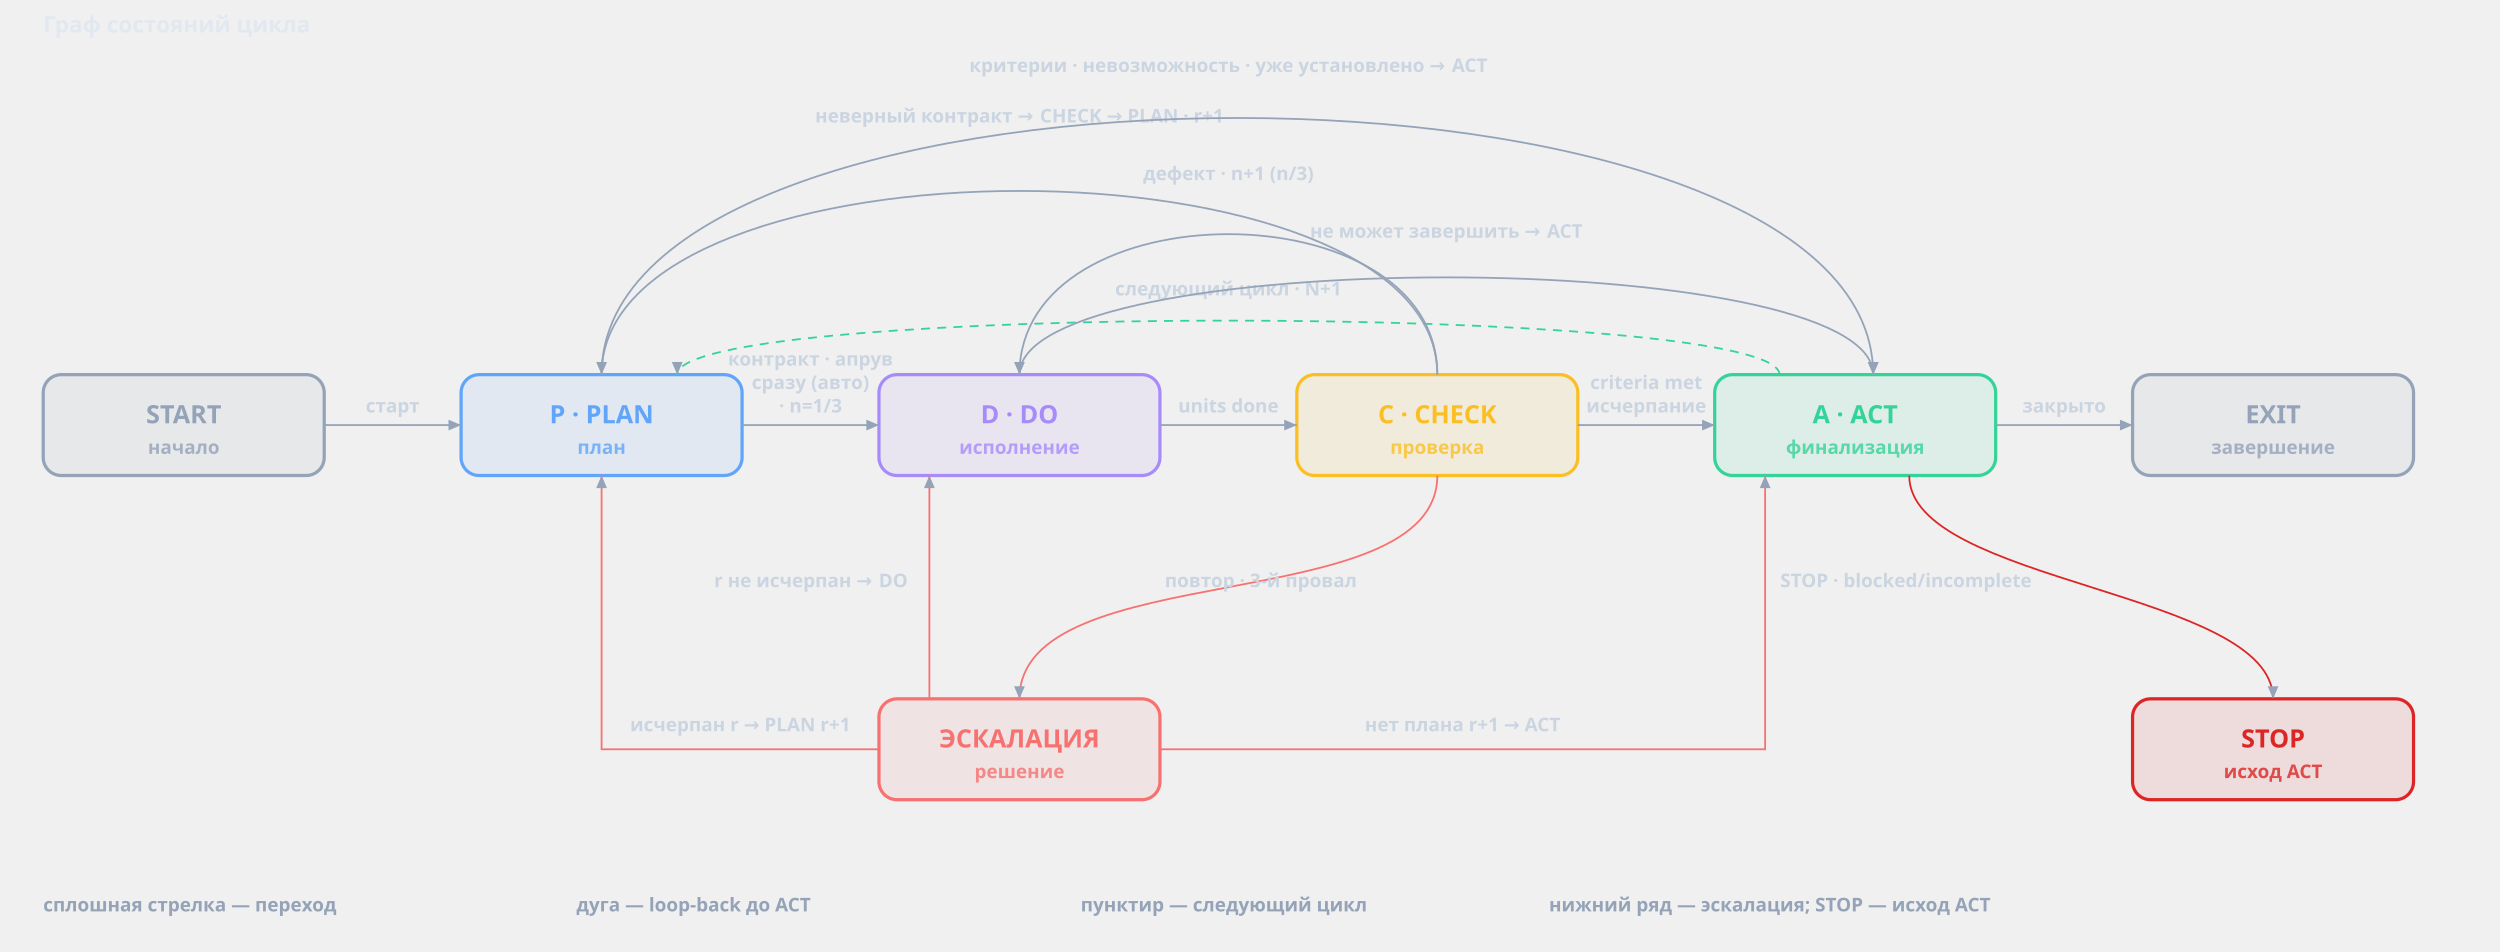
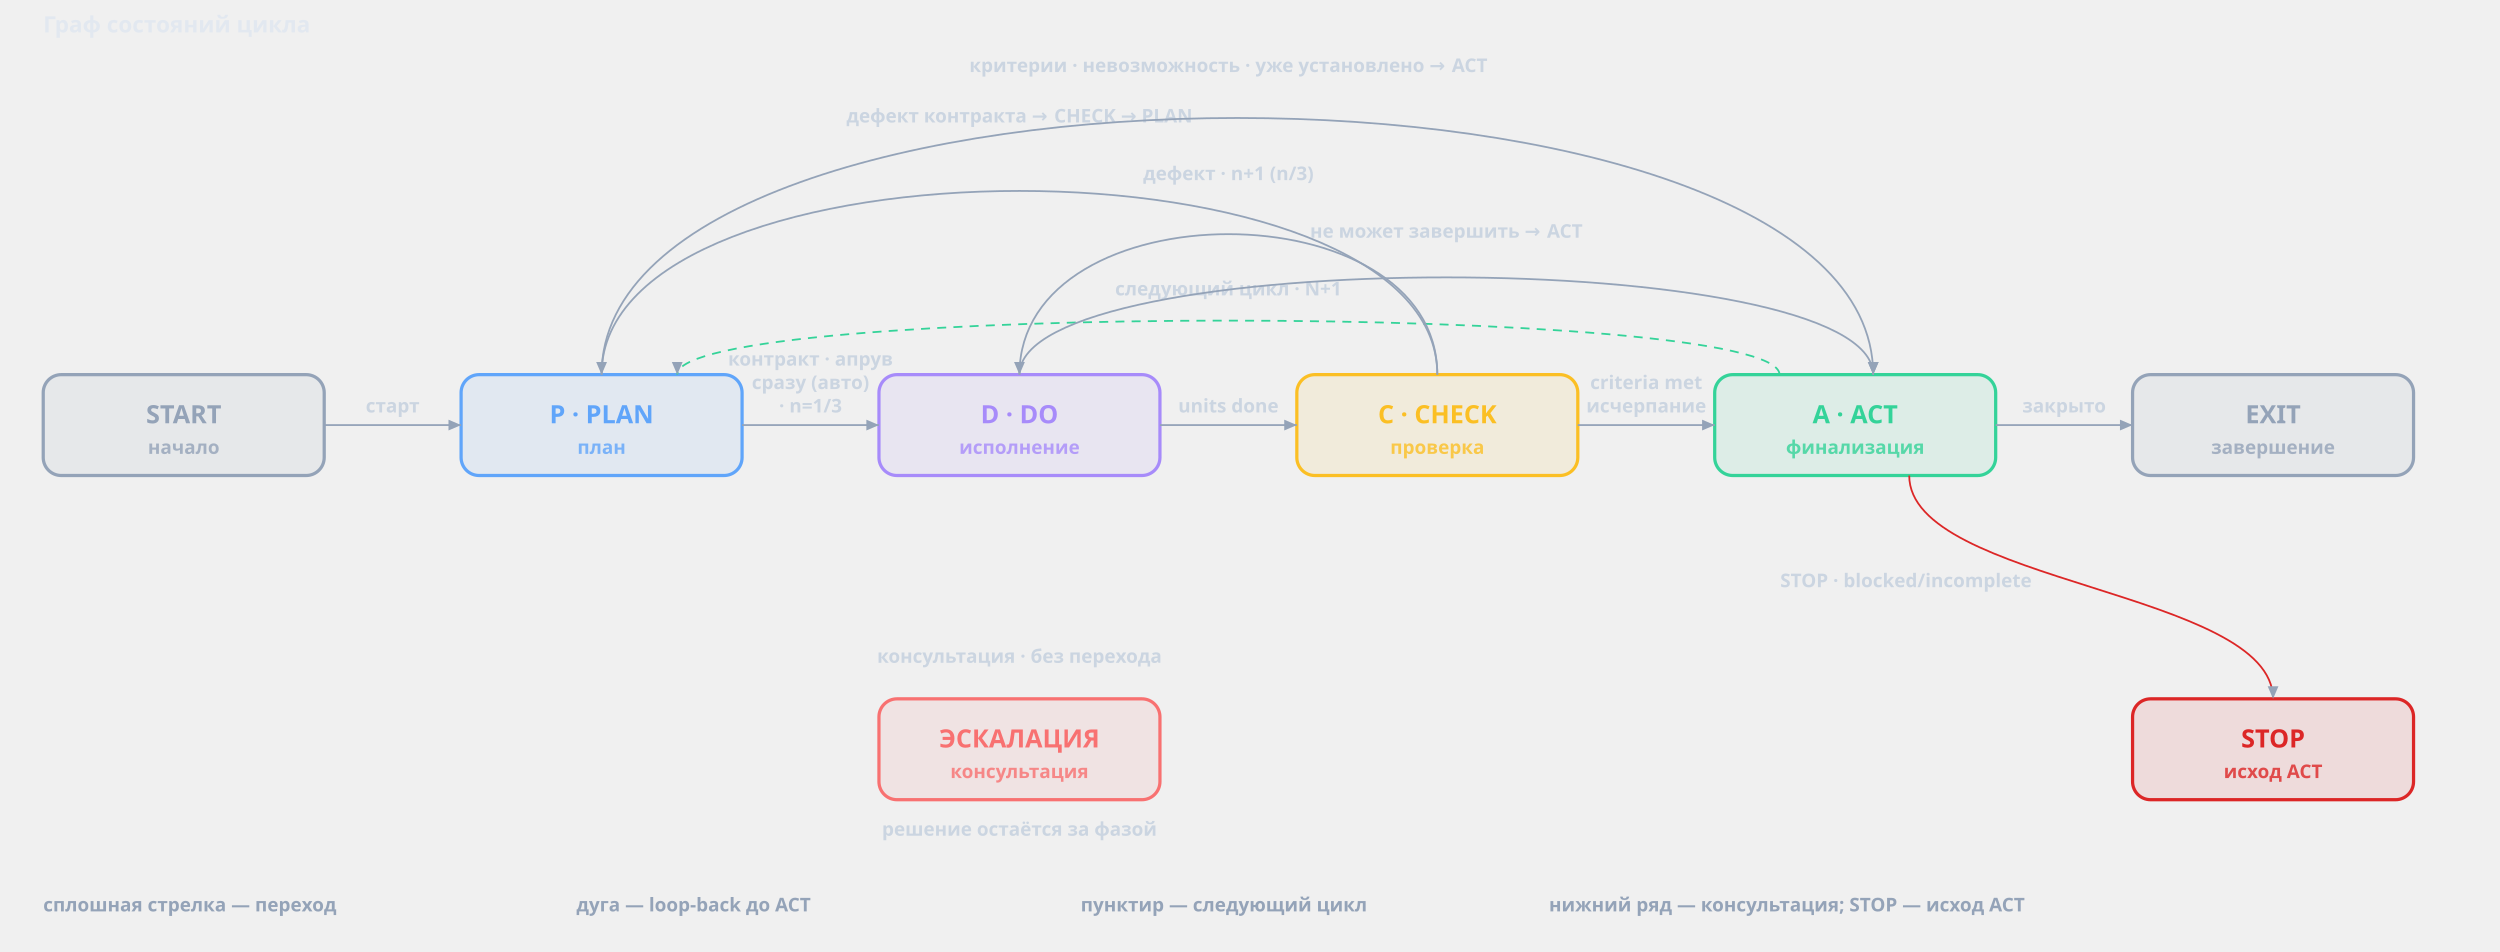
<svg xmlns="http://www.w3.org/2000/svg" viewBox="0 948 1388 528" width="1388" height="528" font-family="Segoe UI, system-ui, sans-serif" role="img">
  <defs>
    <marker id="arrow" markerWidth="9" markerHeight="9" refX="7" refY="3" orient="auto">
      <path d="M0,0 L7,3 L0,6 Z" fill="#94a3b8" />
    </marker>
  </defs>
  <style>
.t{font-size:13px;font-weight:600;fill:#e2e8f0}
.s{font-size:10.5px;fill:#94a3b8}
.h{font-size:12.5px;font-weight:700;fill:#ffffff}
.h2{font-size:12.5px;font-weight:700}
.h3{font-size:9px;font-weight:600}
.g{font-size:10.5px;font-weight:600}
.band{fill:#141d31}
.bt{fill:#ffffff;font-size:15px;font-weight:700}
.ol{fill:#e2e8f0;font-size:11.5px}
.lt{font-size:12.5px;font-weight:700;fill:#e2e8f0}
.ls{font-size:10.5px;fill:#94a3b8}
.lm{font-family:ui-monospace,Consolas,Menlo,monospace;font-size:12px;font-weight:700}
.bm{font-family:ui-monospace,Consolas,Menlo,monospace;font-size:10.5px;font-weight:700}
.st{font-size:14px;font-weight:700}
.ss{font-size:10.5px;font-weight:600}
</style>
  <text x="24" y="34" class="lt">Универсальный контракт цикла</text>
  <rect x="24" y="54" width="1340" height="128" rx="10" class="band" />
  <text x="42" y="80" class="bt">pdca · оркестратор — входы по фазам · normal: primary · autonomous: pdca-orchestrator (только cheap-тир)</text>
-   <text x="42" y="106" class="ol">← PLAN ← «старт» · «реплан от CHECK» · «r+1 от ESCALATE» · «цикл N+1 от ACT»</text>
-   <text x="42" y="124" class="ol">← DO ← «апрув от PLAN» · «дефект от CHECK» · «r не исчерпан от ESCALATE»</text>
+   <text x="42" y="106" class="ol">← PLAN ← «старт» · «реплан от CHECK» · «цикл N+1 от ACT»</text>
+   <text x="42" y="124" class="ol">← DO ← «апрув от PLAN» · «дефект от CHECK»</text>
  <text x="42" y="142" class="ol">← CHECK ← «units done от DO»</text>
  <text x="42" y="160" class="ol">← ESCALATE ← «неоднозначность» · «повтор» · «счётчик исчерпан» · «trade-off» · «риск приёмки» · «низкая уверенность PLAN/DO»</text>
  <text x="694.0" y="106" class="ol">← ACT ← «все criteria met от CHECK» · «DO не может завершить» · «PLAN-терминал» · «STOP-финализация»</text>
  <text x="694.0" y="124" class="ol">← STOP ← «нет плана r+1» · «критерии не определены» · «CHECK исчерпан» · «отказ в approval» — исход ACT</text>
  <text x="694.0" y="142" class="ol">← EXIT ← «ACT закрыт»</text>
  <rect x="108.0" y="226" width="212" height="40" rx="8" fill="#2563eb" />
  <text x="214.0" y="251.0" class="h" fill="#ffffff" text-anchor="middle">P · PLAN</text>
  <polyline points="214.0,266 214.0,282" fill="none" stroke="#94a3b8" marker-end="url(#arrow)" />
  <rect x="108.0" y="282" width="212" height="50" rx="8" fill="#223046" stroke="#3b4a63" stroke-width="1" />
  <rect x="109.0" y="289" width="3" height="36" rx="1.5" fill="#0d9488" />
  <rect x="254.0" y="309" width="58" height="17" rx="6" fill="#0d9488" />
  <text x="283.0" y="321.0" class="bm" fill="#cbd5e1" text-anchor="middle">cheap</text>
  <text x="122.0" y="305" class="t">Сбор · gather</text>
  <text x="122.0" y="324" class="s">pdca-scout · file:line</text>
  <rect x="108.0" y="344" width="212" height="50" rx="8" fill="#223046" stroke="#3b4a63" stroke-width="1" />
  <rect x="109.0" y="351" width="3" height="36" rx="1.5" fill="#4f46e5" />
  <rect x="254.0" y="371" width="58" height="17" rx="6" fill="#4f46e5" />
  <text x="283.0" y="383.0" class="bm" fill="#cbd5e1" text-anchor="middle">medium</text>
  <text x="122.0" y="367" class="t">Цель · результат</text>
  <text x="122.0" y="386" class="s">что и зачем</text>
  <rect x="108.0" y="406" width="212" height="50" rx="8" fill="#223046" stroke="#3b4a63" stroke-width="1" />
  <rect x="109.0" y="413" width="3" height="36" rx="1.5" fill="#4f46e5" />
  <rect x="254.0" y="433" width="58" height="17" rx="6" fill="#4f46e5" />
  <text x="283.0" y="445.0" class="bm" fill="#cbd5e1" text-anchor="middle">medium</text>
  <text x="122.0" y="429" class="t">Запрошено = отдано</text>
  <text x="122.0" y="448" class="s">слова пользователя</text>
  <rect x="108.0" y="468" width="212" height="50" rx="8" fill="#223046" stroke="#3b4a63" stroke-width="1" />
  <rect x="109.0" y="475" width="3" height="36" rx="1.5" fill="#4f46e5" />
  <rect x="254.0" y="495" width="58" height="17" rx="6" fill="#4f46e5" />
  <text x="283.0" y="507.0" class="bm" fill="#cbd5e1" text-anchor="middle">medium</text>
  <text x="122.0" y="491" class="t">Форма · скилл</text>
  <text x="122.0" y="510" class="s">обоснование выбора</text>
  <rect x="108.0" y="530" width="212" height="50" rx="8" fill="#223046" stroke="#3b4a63" stroke-width="1" />
  <rect x="109.0" y="537" width="3" height="36" rx="1.5" fill="#4f46e5" />
  <rect x="254.0" y="557" width="58" height="17" rx="6" fill="#4f46e5" />
  <text x="283.0" y="569.0" class="bm" fill="#cbd5e1" text-anchor="middle">medium</text>
  <text x="122.0" y="553" class="t">Границы · допущения</text>
  <text x="122.0" y="572" class="s">ограничения задачи</text>
  <rect x="108.0" y="592" width="212" height="50" rx="8" fill="#223046" stroke="#3b4a63" stroke-width="1" />
  <rect x="109.0" y="599" width="3" height="36" rx="1.5" fill="#4f46e5" />
  <rect x="254.0" y="619" width="58" height="17" rx="6" fill="#4f46e5" />
  <text x="283.0" y="631.0" class="bm" fill="#cbd5e1" text-anchor="middle">medium</text>
  <text x="122.0" y="615" class="t">Критерии приёмки</text>
  <text x="122.0" y="634" class="s">ID · наблюдаемый итог</text>
  <rect x="108.0" y="654" width="212" height="50" rx="8" fill="#223046" stroke="#3b4a63" stroke-width="1" />
  <rect x="109.0" y="661" width="3" height="36" rx="1.5" fill="#4f46e5" />
  <rect x="254.0" y="681" width="58" height="17" rx="6" fill="#4f46e5" />
  <text x="283.0" y="693.0" class="bm" fill="#cbd5e1" text-anchor="middle">medium</text>
  <text x="122.0" y="677" class="t">Средства · доступ</text>
  <text x="122.0" y="696" class="s">ограничения, не выбор</text>
  <rect x="108.0" y="716" width="212" height="50" rx="8" fill="#223046" stroke="#3b4a63" stroke-width="1" />
  <rect x="109.0" y="723" width="3" height="36" rx="1.5" fill="#4f46e5" />
  <rect x="254.0" y="743" width="58" height="17" rx="6" fill="#4f46e5" />
  <text x="283.0" y="755.0" class="bm" fill="#cbd5e1" text-anchor="middle">medium</text>
  <text x="122.0" y="739" class="t">Риски · стоп-условия</text>
  <text x="122.0" y="758" class="s">когда остановиться</text>
  <rect x="108.0" y="778" width="212" height="50" rx="8" fill="#223046" stroke="#3b4a63" stroke-width="1" />
  <rect x="109.0" y="785" width="3" height="36" rx="1.5" fill="#4f46e5" />
  <rect x="254.0" y="805" width="58" height="17" rx="6" fill="#4f46e5" />
  <text x="283.0" y="817.0" class="bm" fill="#cbd5e1" text-anchor="middle">medium</text>
  <text x="122.0" y="801" class="t">Политика усилий</text>
  <text x="122.0" y="820" class="s">оценка · не лимит</text>
  <polyline points="214.0,332 214.0,344" fill="none" stroke="#64748b" marker-end="url(#arrow)" />
  <polyline points="214.0,394 214.0,406" fill="none" stroke="#64748b" marker-end="url(#arrow)" />
  <polyline points="214.0,456 214.0,468" fill="none" stroke="#64748b" marker-end="url(#arrow)" />
  <polyline points="214.0,518 214.0,530" fill="none" stroke="#64748b" marker-end="url(#arrow)" />
  <polyline points="214.0,580 214.0,592" fill="none" stroke="#64748b" marker-end="url(#arrow)" />
  <polyline points="214.0,642 214.0,654" fill="none" stroke="#64748b" marker-end="url(#arrow)" />
  <polyline points="214.0,704 214.0,716" fill="none" stroke="#64748b" marker-end="url(#arrow)" />
  <polyline points="214.0,766 214.0,778" fill="none" stroke="#64748b" marker-end="url(#arrow)" />
  <rect x="102.0" y="274" width="224" height="562" rx="12" fill="none" stroke="#2563eb" stroke-opacity="0.6" stroke-width="1.6" />
  <rect x="348.0" y="226" width="212" height="40" rx="8" fill="#7c3aed" />
  <text x="454.0" y="251.0" class="h" fill="#ffffff" text-anchor="middle">D · DO</text>
  <polyline points="454.0,266 454.0,282" fill="none" stroke="#94a3b8" marker-end="url(#arrow)" />
  <rect x="348.0" y="282" width="212" height="50" rx="8" fill="#223046" stroke="#3b4a63" stroke-width="1" />
  <rect x="349.0" y="289" width="3" height="36" rx="1.5" fill="#0d9488" />
  <rect x="494.0" y="309" width="58" height="17" rx="6" fill="#0d9488" />
  <text x="523.0" y="321.0" class="bm" fill="#cbd5e1" text-anchor="middle">cheap</text>
  <text x="362.0" y="305" class="t">Исполнение контракта</text>
  <text x="362.0" y="324" class="s">метод выбирает DO</text>
  <rect x="348.0" y="344" width="212" height="50" rx="8" fill="#223046" stroke="#3b4a63" stroke-width="1" />
  <rect x="349.0" y="351" width="3" height="36" rx="1.5" fill="#0d9488" />
  <rect x="494.0" y="371" width="58" height="17" rx="6" fill="#0d9488" />
  <text x="523.0" y="383.0" class="bm" fill="#cbd5e1" text-anchor="middle">cheap</text>
  <text x="362.0" y="367" class="t">Units</text>
  <text x="362.0" y="386" class="s">ID · связи · owner</text>
  <rect x="348.0" y="406" width="212" height="50" rx="8" fill="#223046" stroke="#3b4a63" stroke-width="1" />
  <rect x="349.0" y="413" width="3" height="36" rx="1.5" fill="#0d9488" />
  <rect x="494.0" y="433" width="58" height="17" rx="6" fill="#0d9488" />
  <text x="523.0" y="445.0" class="bm" fill="#cbd5e1" text-anchor="middle">cheap</text>
  <text x="362.0" y="429" class="t">Параллельность</text>
  <text x="362.0" y="448" class="s">не пересекаются</text>
  <rect x="348.0" y="468" width="212" height="50" rx="8" fill="#223046" stroke="#3b4a63" stroke-width="1" />
  <rect x="349.0" y="475" width="3" height="36" rx="1.5" fill="#0d9488" />
  <rect x="494.0" y="495" width="58" height="17" rx="6" fill="#0d9488" />
  <text x="523.0" y="507.0" class="bm" fill="#cbd5e1" text-anchor="middle">cheap</text>
  <text x="362.0" y="491" class="t">Evidence</text>
  <text x="362.0" y="510" class="s">лог под evidence_root</text>
  <rect x="348.0" y="530" width="212" height="50" rx="8" fill="#223046" stroke="#3b4a63" stroke-width="1" />
  <rect x="349.0" y="537" width="3" height="36" rx="1.5" fill="#0d9488" />
  <rect x="494.0" y="557" width="58" height="17" rx="6" fill="#0d9488" />
  <text x="523.0" y="569.0" class="bm" fill="#cbd5e1" text-anchor="middle">cheap</text>
  <text x="362.0" y="553" class="t">Blockers</text>
  <text x="362.0" y="572" class="s">фиксируются явно</text>
  <rect x="348.0" y="592" width="212" height="50" rx="8" fill="#223046" stroke="#3b4a63" stroke-width="1" />
  <rect x="349.0" y="599" width="3" height="36" rx="1.5" fill="#0d9488" />
  <rect x="494.0" y="619" width="58" height="17" rx="6" fill="#0d9488" />
  <text x="523.0" y="631.0" class="bm" fill="#cbd5e1" text-anchor="middle">cheap</text>
  <text x="362.0" y="615" class="t">Unfinished</text>
  <text x="362.0" y="634" class="s">остаётся открытым</text>
  <rect x="348.0" y="654" width="212" height="50" rx="8" fill="#223046" stroke="#3b4a63" stroke-width="1" />
  <rect x="349.0" y="661" width="3" height="36" rx="1.5" fill="#0d9488" />
  <rect x="494.0" y="681" width="58" height="17" rx="6" fill="#0d9488" />
  <text x="523.0" y="693.0" class="bm" fill="#cbd5e1" text-anchor="middle">cheap</text>
  <text x="362.0" y="677" class="t">Сверка якорей</text>
  <text x="362.0" y="696" class="s">дрейф → incomplete</text>
  <rect x="348.0" y="716" width="212" height="50" rx="8" fill="#223046" stroke="#3b4a63" stroke-width="1" />
  <rect x="349.0" y="723" width="3" height="36" rx="1.5" fill="#0d9488" />
  <rect x="494.0" y="743" width="58" height="17" rx="6" fill="#0d9488" />
  <text x="523.0" y="755.0" class="bm" fill="#cbd5e1" text-anchor="middle">cheap</text>
  <text x="362.0" y="739" class="t">Candidate-отчёт</text>
  <text x="362.0" y="758" class="s">без вердикта · без PASS</text>
  <polyline points="454.0,332 454.0,344" fill="none" stroke="#64748b" marker-end="url(#arrow)" />
  <polyline points="454.0,394 454.0,406" fill="none" stroke="#64748b" marker-end="url(#arrow)" />
  <polyline points="454.0,456 454.0,468" fill="none" stroke="#64748b" marker-end="url(#arrow)" />
  <polyline points="454.0,518 454.0,530" fill="none" stroke="#64748b" marker-end="url(#arrow)" />
  <polyline points="454.0,580 454.0,592" fill="none" stroke="#64748b" marker-end="url(#arrow)" />
  <polyline points="454.0,642 454.0,654" fill="none" stroke="#64748b" marker-end="url(#arrow)" />
  <polyline points="454.0,704 454.0,716" fill="none" stroke="#64748b" marker-end="url(#arrow)" />
  <rect x="342.0" y="274" width="224" height="500" rx="12" fill="none" stroke="#7c3aed" stroke-opacity="0.6" stroke-width="1.6" />
  <rect x="588.0" y="226" width="212" height="40" rx="8" fill="#d97706" />
  <text x="694.0" y="251.0" class="h" fill="#ffffff" text-anchor="middle">C · CHECK</text>
  <polyline points="694.0,266 694.0,282" fill="none" stroke="#94a3b8" marker-end="url(#arrow)" />
  <rect x="588.0" y="282" width="212" height="50" rx="8" fill="#223046" stroke="#3b4a63" stroke-width="1" />
  <rect x="589.0" y="289" width="3" height="36" rx="1.5" fill="#4f46e5" />
  <rect x="734.0" y="309" width="58" height="17" rx="6" fill="#4f46e5" />
  <text x="763.0" y="321.0" class="bm" fill="#cbd5e1" text-anchor="middle">medium</text>
  <text x="602.0" y="305" class="t">Критерии</text>
  <text x="602.0" y="324" class="s">met | unmet | unverified</text>
  <rect x="588.0" y="344" width="212" height="50" rx="8" fill="#223046" stroke="#3b4a63" stroke-width="1" />
  <rect x="589.0" y="351" width="3" height="36" rx="1.5" fill="#4f46e5" />
  <rect x="734.0" y="371" width="58" height="17" rx="6" fill="#4f46e5" />
  <text x="763.0" y="383.0" class="bm" fill="#cbd5e1" text-anchor="middle">medium</text>
  <text x="602.0" y="367" class="t">Оценка критериев</text>
  <text x="602.0" y="386" class="s">покрытие и логика</text>
  <rect x="588.0" y="406" width="212" height="50" rx="8" fill="#223046" stroke="#3b4a63" stroke-width="1" />
  <rect x="589.0" y="413" width="3" height="36" rx="1.5" fill="#4f46e5" />
  <rect x="734.0" y="433" width="58" height="17" rx="6" fill="#4f46e5" />
  <text x="763.0" y="445.0" class="bm" fill="#cbd5e1" text-anchor="middle">medium</text>
  <text x="602.0" y="429" class="t">Согласованность</text>
  <text x="602.0" y="448" class="s">частей между собой</text>
  <rect x="588.0" y="468" width="212" height="50" rx="8" fill="#223046" stroke="#3b4a63" stroke-width="1" />
  <rect x="589.0" y="475" width="3" height="36" rx="1.5" fill="#4f46e5" />
  <rect x="734.0" y="495" width="58" height="17" rx="6" fill="#4f46e5" />
  <text x="763.0" y="507.0" class="bm" fill="#cbd5e1" text-anchor="middle">medium</text>
  <text x="602.0" y="491" class="t">Findings</text>
  <text x="602.0" y="510" class="s">+ severity · свой статус</text>
  <rect x="588.0" y="530" width="212" height="50" rx="8" fill="#223046" stroke="#3b4a63" stroke-width="1" />
  <rect x="589.0" y="537" width="3" height="36" rx="1.5" fill="#4f46e5" />
  <rect x="734.0" y="557" width="58" height="17" rx="6" fill="#4f46e5" />
  <text x="763.0" y="569.0" class="bm" fill="#cbd5e1" text-anchor="middle">medium</text>
  <text x="602.0" y="553" class="t">Нулевой прогон</text>
  <text x="602.0" y="572" class="s">не успех</text>
  <rect x="588.0" y="592" width="212" height="50" rx="8" fill="#223046" stroke="#3b4a63" stroke-width="1" />
  <rect x="589.0" y="599" width="3" height="36" rx="1.5" fill="#4f46e5" />
  <rect x="734.0" y="619" width="58" height="17" rx="6" fill="#4f46e5" />
  <text x="763.0" y="631.0" class="bm" fill="#cbd5e1" text-anchor="middle">medium</text>
  <text x="602.0" y="615" class="t">Исключения</text>
  <text x="602.0" y="634" class="s">каталог · порог</text>
  <rect x="588.0" y="654" width="212" height="50" rx="8" fill="#223046" stroke="#3b4a63" stroke-width="1" />
  <rect x="589.0" y="661" width="3" height="36" rx="1.5" fill="#4f46e5" />
  <rect x="734.0" y="681" width="58" height="17" rx="6" fill="#4f46e5" />
  <text x="763.0" y="693.0" class="bm" fill="#cbd5e1" text-anchor="middle">medium</text>
  <text x="602.0" y="677" class="t">Маршрутизация</text>
  <text x="602.0" y="696" class="s">DO · PLAN · ACT</text>
  <polyline points="694.0,332 694.0,344" fill="none" stroke="#64748b" marker-end="url(#arrow)" />
  <polyline points="694.0,394 694.0,406" fill="none" stroke="#64748b" marker-end="url(#arrow)" />
  <polyline points="694.0,456 694.0,468" fill="none" stroke="#64748b" marker-end="url(#arrow)" />
  <polyline points="694.0,518 694.0,530" fill="none" stroke="#64748b" marker-end="url(#arrow)" />
  <polyline points="694.0,580 694.0,592" fill="none" stroke="#64748b" marker-end="url(#arrow)" />
  <polyline points="694.0,642 694.0,654" fill="none" stroke="#64748b" marker-end="url(#arrow)" />
  <rect x="582.0" y="274" width="224" height="438" rx="12" fill="none" stroke="#d97706" stroke-opacity="0.6" stroke-width="1.6" />
  <rect x="828.0" y="226" width="212" height="40" rx="8" fill="#b91c1c" fill-opacity="0.10" stroke="#b91c1c" stroke-width="1.5" stroke-dasharray="5,4" />
  <text x="934.0" y="244.0" class="h2" fill="#b91c1c" text-anchor="middle">E · ESCALATE</text>
-   <text x="934.0" y="259.0" class="h3" fill="#b91c1c" opacity="0.85" text-anchor="middle">переход, не фаза</text>
+   <text x="934.0" y="259.0" class="h3" fill="#b91c1c" opacity="0.85" text-anchor="middle">консультация, не фаза</text>
  <polyline points="934.0,266 934.0,282" fill="none" stroke="#94a3b8" marker-end="url(#arrow)" />
  <rect x="828.0" y="282" width="212" height="50" rx="8" fill="#223046" stroke="#3b4a63" stroke-width="1" />
  <rect x="829.0" y="289" width="3" height="36" rx="1.5" fill="#0d9488" />
  <rect x="974.0" y="309" width="58" height="17" rx="6" fill="#0d9488" />
  <text x="1003.0" y="321.0" class="bm" fill="#cbd5e1" text-anchor="middle">cheap</text>
  <text x="842.0" y="305" class="t">Скаут</text>
  <text x="842.0" y="324" class="s">pdca-scout · file:line</text>
  <rect x="828.0" y="344" width="212" height="50" rx="8" fill="#223046" stroke="#3b4a63" stroke-width="1" />
  <rect x="829.0" y="351" width="3" height="36" rx="1.5" fill="#ea580c" />
  <rect x="974.0" y="371" width="58" height="17" rx="6" fill="#ea580c" />
  <text x="1003.0" y="383.0" class="bm" fill="#cbd5e1" text-anchor="middle">strong</text>
  <text x="842.0" y="367" class="t">Триггеры</text>
  <text x="842.0" y="386" class="s">неоднозначность</text>
  <rect x="828.0" y="406" width="212" height="50" rx="8" fill="#223046" stroke="#3b4a63" stroke-width="1" />
  <rect x="829.0" y="413" width="3" height="36" rx="1.5" fill="#ea580c" />
  <rect x="974.0" y="433" width="58" height="17" rx="6" fill="#ea580c" />
  <text x="1003.0" y="445.0" class="bm" fill="#cbd5e1" text-anchor="middle">strong</text>
  <text x="842.0" y="429" class="t">3-й провал</text>
  <text x="842.0" y="448" class="s">CHECK(r) исчерпан</text>
  <rect x="828.0" y="468" width="212" height="50" rx="8" fill="#223046" stroke="#3b4a63" stroke-width="1" />
  <rect x="829.0" y="475" width="3" height="36" rx="1.5" fill="#ea580c" />
  <rect x="974.0" y="495" width="58" height="17" rx="6" fill="#ea580c" />
  <text x="1003.0" y="507.0" class="bm" fill="#cbd5e1" text-anchor="middle">strong</text>
  <text x="842.0" y="491" class="t">Необратимый trade-off</text>
  <text x="842.0" y="510" class="s">цена решения</text>
  <rect x="828.0" y="530" width="212" height="50" rx="8" fill="#223046" stroke="#3b4a63" stroke-width="1" />
  <rect x="829.0" y="537" width="3" height="36" rx="1.5" fill="#ea580c" />
  <rect x="974.0" y="557" width="58" height="17" rx="6" fill="#ea580c" />
  <text x="1003.0" y="569.0" class="bm" fill="#cbd5e1" text-anchor="middle">strong</text>
  <text x="842.0" y="553" class="t">Рекомендация → фазе</text>
  <text x="842.0" y="572" class="s">свой переход у каждой</text>
  <polyline points="934.0,332 934.0,344" fill="none" stroke="#64748b" marker-end="url(#arrow)" />
  <polyline points="934.0,394 934.0,406" fill="none" stroke="#64748b" marker-end="url(#arrow)" />
  <polyline points="934.0,456 934.0,468" fill="none" stroke="#64748b" marker-end="url(#arrow)" />
  <polyline points="934.0,518 934.0,530" fill="none" stroke="#64748b" marker-end="url(#arrow)" />
  <rect x="822.0" y="274" width="224" height="314" rx="12" fill="none" stroke="#b91c1c" stroke-opacity="0.6" stroke-width="1.6" stroke-dasharray="5,4" />
  <rect x="1068.0" y="226" width="212" height="40" rx="8" fill="#059669" />
  <text x="1174.0" y="251.0" class="h" fill="#ffffff" text-anchor="middle">A · ACT</text>
  <polyline points="1174.0,266 1174.0,282" fill="none" stroke="#94a3b8" marker-end="url(#arrow)" />
  <rect x="1068.0" y="282" width="212" height="50" rx="8" fill="#223046" stroke="#3b4a63" stroke-width="1" />
  <rect x="1069.0" y="289" width="3" height="36" rx="1.5" fill="#0d9488" />
  <rect x="1214.0" y="309" width="58" height="17" rx="6" fill="#0d9488" />
  <text x="1243.0" y="321.0" class="bm" fill="#cbd5e1" text-anchor="middle">cheap</text>
  <text x="1082.0" y="305" class="t">Финализация</text>
  <text x="1082.0" y="324" class="s">PASS · incomplete</text>
  <rect x="1068.0" y="344" width="212" height="50" rx="8" fill="#223046" stroke="#3b4a63" stroke-width="1" />
  <rect x="1069.0" y="351" width="3" height="36" rx="1.5" fill="#0d9488" />
  <rect x="1214.0" y="371" width="58" height="17" rx="6" fill="#0d9488" />
  <text x="1243.0" y="383.0" class="bm" fill="#cbd5e1" text-anchor="middle">cheap</text>
  <text x="1082.0" y="367" class="t">Ограничения</text>
  <text x="1082.0" y="386" class="s">границы финализации</text>
  <rect x="1068.0" y="406" width="212" height="50" rx="8" fill="#223046" stroke="#3b4a63" stroke-width="1" />
  <rect x="1069.0" y="413" width="3" height="36" rx="1.5" fill="#0d9488" />
  <rect x="1214.0" y="433" width="58" height="17" rx="6" fill="#0d9488" />
  <text x="1243.0" y="445.0" class="bm" fill="#cbd5e1" text-anchor="middle">cheap</text>
  <text x="1082.0" y="429" class="t">Статус-файл</text>
  <text x="1082.0" y="448" class="s">source of truth</text>
  <rect x="1068.0" y="468" width="212" height="50" rx="8" fill="#223046" stroke="#3b4a63" stroke-width="1" />
  <rect x="1069.0" y="475" width="3" height="36" rx="1.5" fill="#0d9488" />
  <rect x="1214.0" y="495" width="58" height="17" rx="6" fill="#0d9488" />
  <text x="1243.0" y="507.0" class="bm" fill="#cbd5e1" text-anchor="middle">cheap</text>
  <text x="1082.0" y="491" class="t">Handoff</text>
  <text x="1082.0" y="510" class="s">EXIT · PLAN N+1 · STOP</text>
  <polyline points="1174.0,332 1174.0,344" fill="none" stroke="#64748b" marker-end="url(#arrow)" />
  <polyline points="1174.0,394 1174.0,406" fill="none" stroke="#64748b" marker-end="url(#arrow)" />
  <polyline points="1174.0,456 1174.0,468" fill="none" stroke="#64748b" marker-end="url(#arrow)" />
  <rect x="1062.0" y="274" width="224" height="252" rx="12" fill="none" stroke="#059669" stroke-opacity="0.6" stroke-width="1.6" />
  <polyline points="198.0,182 198.0,226" fill="none" stroke="#94a3b8" data-edge-id="dispatch_p" marker-end="url(#arrow)" />
  <text x="190.0" y="200.5" class="g" fill="#94a3b8" text-anchor="end">факты собраны</text>
  <text x="190.0" y="213.5" class="g" fill="#94a3b8" text-anchor="end">реплан от CHECK</text>
  <polyline points="230.0,226 230.0,182" fill="none" stroke="#94a3b8" data-edge-id="return_p" marker-end="url(#arrow)" />
  <polyline points="438.0,182 438.0,226" fill="none" stroke="#94a3b8" data-edge-id="dispatch_d" marker-end="url(#arrow)" />
  <text x="430.0" y="200.5" class="g" fill="#94a3b8" text-anchor="end">план принят · апрув</text>
  <text x="430.0" y="213.5" class="g" fill="#94a3b8" text-anchor="end">якоря сверены</text>
  <polyline points="470.0,226 470.0,182" fill="none" stroke="#94a3b8" data-edge-id="return_d" marker-end="url(#arrow)" />
  <polyline points="678.0,182 678.0,226" fill="none" stroke="#94a3b8" data-edge-id="dispatch_c" marker-end="url(#arrow)" />
  <text x="670.0" y="200.5" class="g" fill="#94a3b8" text-anchor="end">все активные units done</text>
  <text x="670.0" y="213.5" class="g" fill="#94a3b8" text-anchor="end">нулевой выбор ≠ успех</text>
  <polyline points="710.0,226 710.0,182" fill="none" stroke="#94a3b8" data-edge-id="return_c" marker-end="url(#arrow)" />
  <polyline points="918.0,182 918.0,226" fill="none" stroke="#94a3b8" data-edge-id="dispatch_e" marker-end="url(#arrow)" />
  <text x="910.0" y="200.5" class="g" fill="#94a3b8" text-anchor="end">неоднозначность</text>
  <text x="910.0" y="213.5" class="g" fill="#94a3b8" text-anchor="end">повтор · 3-й провал</text>
  <polyline points="950.0,226 950.0,182" fill="none" stroke="#94a3b8" data-edge-id="return_e" marker-end="url(#arrow)" />
  <polyline points="1158.0,182 1158.0,226" fill="none" stroke="#94a3b8" data-edge-id="dispatch_a" marker-end="url(#arrow)" />
  <text x="1150.0" y="200.5" class="g" fill="#94a3b8" text-anchor="end">criteria met</text>
  <text x="1150.0" y="213.5" class="g" fill="#94a3b8" text-anchor="end">или STOP → ACT</text>
  <polyline points="1190.0,226 1190.0,182" fill="none" stroke="#94a3b8" data-edge-id="return_a" marker-end="url(#arrow)" />
  <rect x="24.0" y="898" width="15" height="15" rx="4" fill="#0d9488" />
  <text x="46.0" y="910" class="lt">дешёвая ступень</text>
  <rect x="46.0" y="918" width="53.0" height="21" rx="7" fill="#0d9488" />
  <text x="72.5" y="933" class="lm" fill="#ffffff" text-anchor="middle">cheap</text>
  <text x="109.0" y="933" class="ls">pdca-executor · pdca-orchestrator · pdca-scout</text>
  <rect x="470.667" y="898" width="15" height="15" rx="4" fill="#4f46e5" />
  <text x="492.667" y="910" class="lt">средняя ступень</text>
  <rect x="492.667" y="918" width="60.4" height="21" rx="7" fill="#4f46e5" />
  <text x="522.867" y="933" class="lm" fill="#ffffff" text-anchor="middle">medium</text>
  <text x="563.067" y="933" class="ls">pdca-planner · pdca-check</text>
  <rect x="917.333" y="898" width="15" height="15" rx="4" fill="#ea580c" />
  <text x="939.333" y="910" class="lt">дорогая ступень</text>
  <rect x="939.333" y="918" width="60.4" height="21" rx="7" fill="#ea580c" />
  <text x="969.533" y="933" class="lm" fill="#ffffff" text-anchor="middle">strong</text>
  <text x="1009.733" y="933" class="ls">pdca-escalate</text>
  <text x="24" y="966" class="lt">Граф состояний цикла</text>
  <rect x="24" y="1156" width="156" height="56" rx="10" fill="#94a3b8" fill-opacity="0.10" stroke="#94a3b8" stroke-width="1.8" data-node-id="START" />
  <text x="102.0" y="1183.0" class="st" fill="#94a3b8" text-anchor="middle">START</text>
  <text x="102.0" y="1200.0" class="ss" fill="#94a3b8" text-anchor="middle" opacity="0.8">начало</text>
  <rect x="256" y="1156" width="156" height="56" rx="10" fill="#60a5fa" fill-opacity="0.10" stroke="#60a5fa" stroke-width="1.8" data-node-id="PLAN" />
  <text x="334.0" y="1183.0" class="st" fill="#60a5fa" text-anchor="middle">P · PLAN</text>
  <text x="334.0" y="1200.0" class="ss" fill="#60a5fa" text-anchor="middle" opacity="0.8">план</text>
  <rect x="488" y="1156" width="156" height="56" rx="10" fill="#a78bfa" fill-opacity="0.10" stroke="#a78bfa" stroke-width="1.8" data-node-id="DO" />
  <text x="566.0" y="1183.0" class="st" fill="#a78bfa" text-anchor="middle">D · DO</text>
  <text x="566.0" y="1200.0" class="ss" fill="#a78bfa" text-anchor="middle" opacity="0.8">исполнение</text>
  <rect x="720" y="1156" width="156" height="56" rx="10" fill="#fbbf24" fill-opacity="0.10" stroke="#fbbf24" stroke-width="1.8" data-node-id="CHECK" />
  <text x="798.0" y="1183.0" class="st" fill="#fbbf24" text-anchor="middle">C · CHECK</text>
  <text x="798.0" y="1200.0" class="ss" fill="#fbbf24" text-anchor="middle" opacity="0.8">проверка</text>
  <rect x="952" y="1156" width="156" height="56" rx="10" fill="#34d399" fill-opacity="0.10" stroke="#34d399" stroke-width="1.8" data-node-id="ACT" />
  <text x="1030.0" y="1183.0" class="st" fill="#34d399" text-anchor="middle">A · ACT</text>
  <text x="1030.0" y="1200.0" class="ss" fill="#34d399" text-anchor="middle" opacity="0.8">финализация</text>
  <rect x="1184" y="1156" width="156" height="56" rx="10" fill="#94a3b8" fill-opacity="0.10" stroke="#94a3b8" stroke-width="1.8" data-node-id="EXIT" />
  <text x="1262.0" y="1183.0" class="st" fill="#94a3b8" text-anchor="middle">EXIT</text>
  <text x="1262.0" y="1200.0" class="ss" fill="#94a3b8" text-anchor="middle" opacity="0.8">завершение</text>
  <polyline points="180,1184.0 256,1184.0" fill="none" stroke="#94a3b8" data-edge-id="start_plan" marker-end="url(#arrow)" />
  <text x="218.0" y="1177.0" class="g" fill="#cbd5e1" text-anchor="middle">старт</text>
  <polyline points="412,1184.0 488,1184.0" fill="none" stroke="#94a3b8" data-edge-id="plan_do" marker-end="url(#arrow)" />
  <text x="450.0" y="1151.0" class="g" fill="#cbd5e1" text-anchor="middle">контракт · апрув</text>
  <text x="450.0" y="1164.0" class="g" fill="#cbd5e1" text-anchor="middle">сразу (авто)</text>
  <text x="450.0" y="1177.0" class="g" fill="#cbd5e1" text-anchor="middle">· n=1/3</text>
  <polyline points="644,1184.0 720,1184.0" fill="none" stroke="#94a3b8" data-edge-id="do_check" marker-end="url(#arrow)" />
  <text x="682.0" y="1177.0" class="g" fill="#cbd5e1" text-anchor="middle">units done</text>
  <polyline points="876,1184.0 952,1184.0" fill="none" stroke="#94a3b8" data-edge-id="check_act" marker-end="url(#arrow)" />
  <text x="914.0" y="1164.0" class="g" fill="#cbd5e1" text-anchor="middle">criteria met</text>
  <text x="914.0" y="1177.0" class="g" fill="#cbd5e1" text-anchor="middle">исчерпание</text>
  <polyline points="1108,1184.0 1184,1184.0" fill="none" stroke="#94a3b8" data-edge-id="act_exit" marker-end="url(#arrow)" />
  <text x="1146.0" y="1177.0" class="g" fill="#cbd5e1" text-anchor="middle">закрыто</text>
  <path d="M988,1156 C988,1116 376,1116 376,1156" fill="none" stroke="#34d399" stroke-dasharray="5,4" data-edge-id="act_plan" marker-end="url(#arrow)" />
  <text x="682" y="1112" class="g" fill="#cbd5e1" text-anchor="middle">следующий цикл · N+1</text>
  <path d="M566,1156 C566,1084 1040,1084 1040,1156" fill="none" stroke="#94a3b8" data-edge-id="do_act_incomplete" marker-end="url(#arrow)" />
  <text x="803" y="1080" class="g" fill="#cbd5e1" text-anchor="middle">не может завершить → ACT</text>
  <path d="M798,1156 C798,1052 566,1052 566,1156" fill="none" stroke="#94a3b8" data-edge-id="check_do_defect" marker-end="url(#arrow)" />
  <text x="682" y="1048" class="g" fill="#cbd5e1" text-anchor="middle">дефект · n+1 (n/3)</text>
  <path d="M798,1156 C798,1020 334,1020 334,1156" fill="none" stroke="#94a3b8" data-edge-id="check_plan_replan" marker-end="url(#arrow)" />
-   <text x="566" y="1016" class="g" fill="#cbd5e1" text-anchor="middle">неверный контракт → CHECK → PLAN · r+1</text>
+   <text x="566" y="1016" class="g" fill="#cbd5e1" text-anchor="middle">дефект контракта → CHECK → PLAN</text>
  <path d="M334,1156 C334,966 1040,966 1040,1156" fill="none" stroke="#94a3b8" data-edge-id="plan_act_terminal" marker-end="url(#arrow)" />
  <text x="682" y="988" class="g" fill="#cbd5e1" text-anchor="middle">критерии · невозможность · уже установлено → ACT</text>
-   <rect x="488" y="1336" width="156" height="56" rx="10" fill="#f87171" fill-opacity="0.10" stroke="#f87171" stroke-width="1.8" data-node-id="ESCALATE" />
+   <rect x="488" y="1336" width="156" height="56" rx="10" fill="#f87171" fill-opacity="0.10" stroke="#f87171" stroke-width="1.8" data-node-id="CONSULTATION" />
  <text x="566.0" y="1363.0" class="st" fill="#f87171" text-anchor="middle">ЭСКАЛАЦИЯ</text>
-   <text x="566.0" y="1380.0" class="ss" fill="#f87171" text-anchor="middle" opacity="0.8">решение</text>
+   <text x="566.0" y="1380.0" class="ss" fill="#f87171" text-anchor="middle" opacity="0.8">консультация</text>
  <rect x="1184" y="1336" width="156" height="56" rx="10" fill="#dc2626" fill-opacity="0.10" stroke="#dc2626" stroke-width="1.8" data-node-id="STOP" />
  <text x="1262.0" y="1363.0" class="st" fill="#dc2626" text-anchor="middle">STOP</text>
  <text x="1262.0" y="1380.0" class="ss" fill="#dc2626" text-anchor="middle" opacity="0.8">исход ACT</text>
-   <path d="M798,1212 C798,1292 566,1256 566,1336" fill="none" stroke="#f87171" data-edge-id="check_escalate" marker-end="url(#arrow)" />
-   <text x="700" y="1274.0" class="g" fill="#cbd5e1" text-anchor="middle">повтор · 3-й провал</text>
-   <polyline points="516,1336 516,1212" fill="none" stroke="#f87171" data-edge-id="escalate_do" marker-end="url(#arrow)" />
-   <text x="504" y="1274.0" class="g" fill="#cbd5e1" text-anchor="end">r не исчерпан → DO</text>
-   <polyline points="488,1364.0 334,1364.0 334,1212" fill="none" stroke="#f87171" data-edge-id="escalate_plan" marker-end="url(#arrow)" />
-   <text x="411" y="1354.0" class="g" fill="#cbd5e1" text-anchor="middle">исчерпан r → PLAN r+1</text>
-   <polyline points="644,1364.0 980,1364.0 980,1212" fill="none" stroke="#f87171" data-edge-id="escalate_act" marker-end="url(#arrow)" />
-   <text x="812" y="1354.0" class="g" fill="#cbd5e1" text-anchor="middle">нет плана r+1 → ACT</text>
+   <text x="566" y="1316" class="g" fill="#cbd5e1" text-anchor="middle">консультация · без перехода</text>
+   <text x="566" y="1412" class="g" fill="#cbd5e1" text-anchor="middle">решение остаётся за фазой</text>
  <path d="M1060,1212 C1060,1272 1262,1276 1262,1336" fill="none" stroke="#dc2626" data-edge-id="act_stop" marker-end="url(#arrow)" />
  <text x="1128" y="1274.0" class="g" fill="#cbd5e1" text-anchor="end">STOP · blocked/incomplete</text>
  <text x="24" y="1454" class="g" fill="#94a3b8" text-anchor="start">сплошная стрелка — переход</text>
  <text x="320" y="1454" class="g" fill="#94a3b8" text-anchor="start">дуга — loop-back до ACT</text>
  <text x="600" y="1454" class="g" fill="#94a3b8" text-anchor="start">пунктир — следующий цикл</text>
-   <text x="860" y="1454" class="g" fill="#94a3b8" text-anchor="start">нижний ряд — эскалация; STOP — исход ACT</text>
+   <text x="860" y="1454" class="g" fill="#94a3b8" text-anchor="start">нижний ряд — консультация; STOP — исход ACT</text>
</svg>
